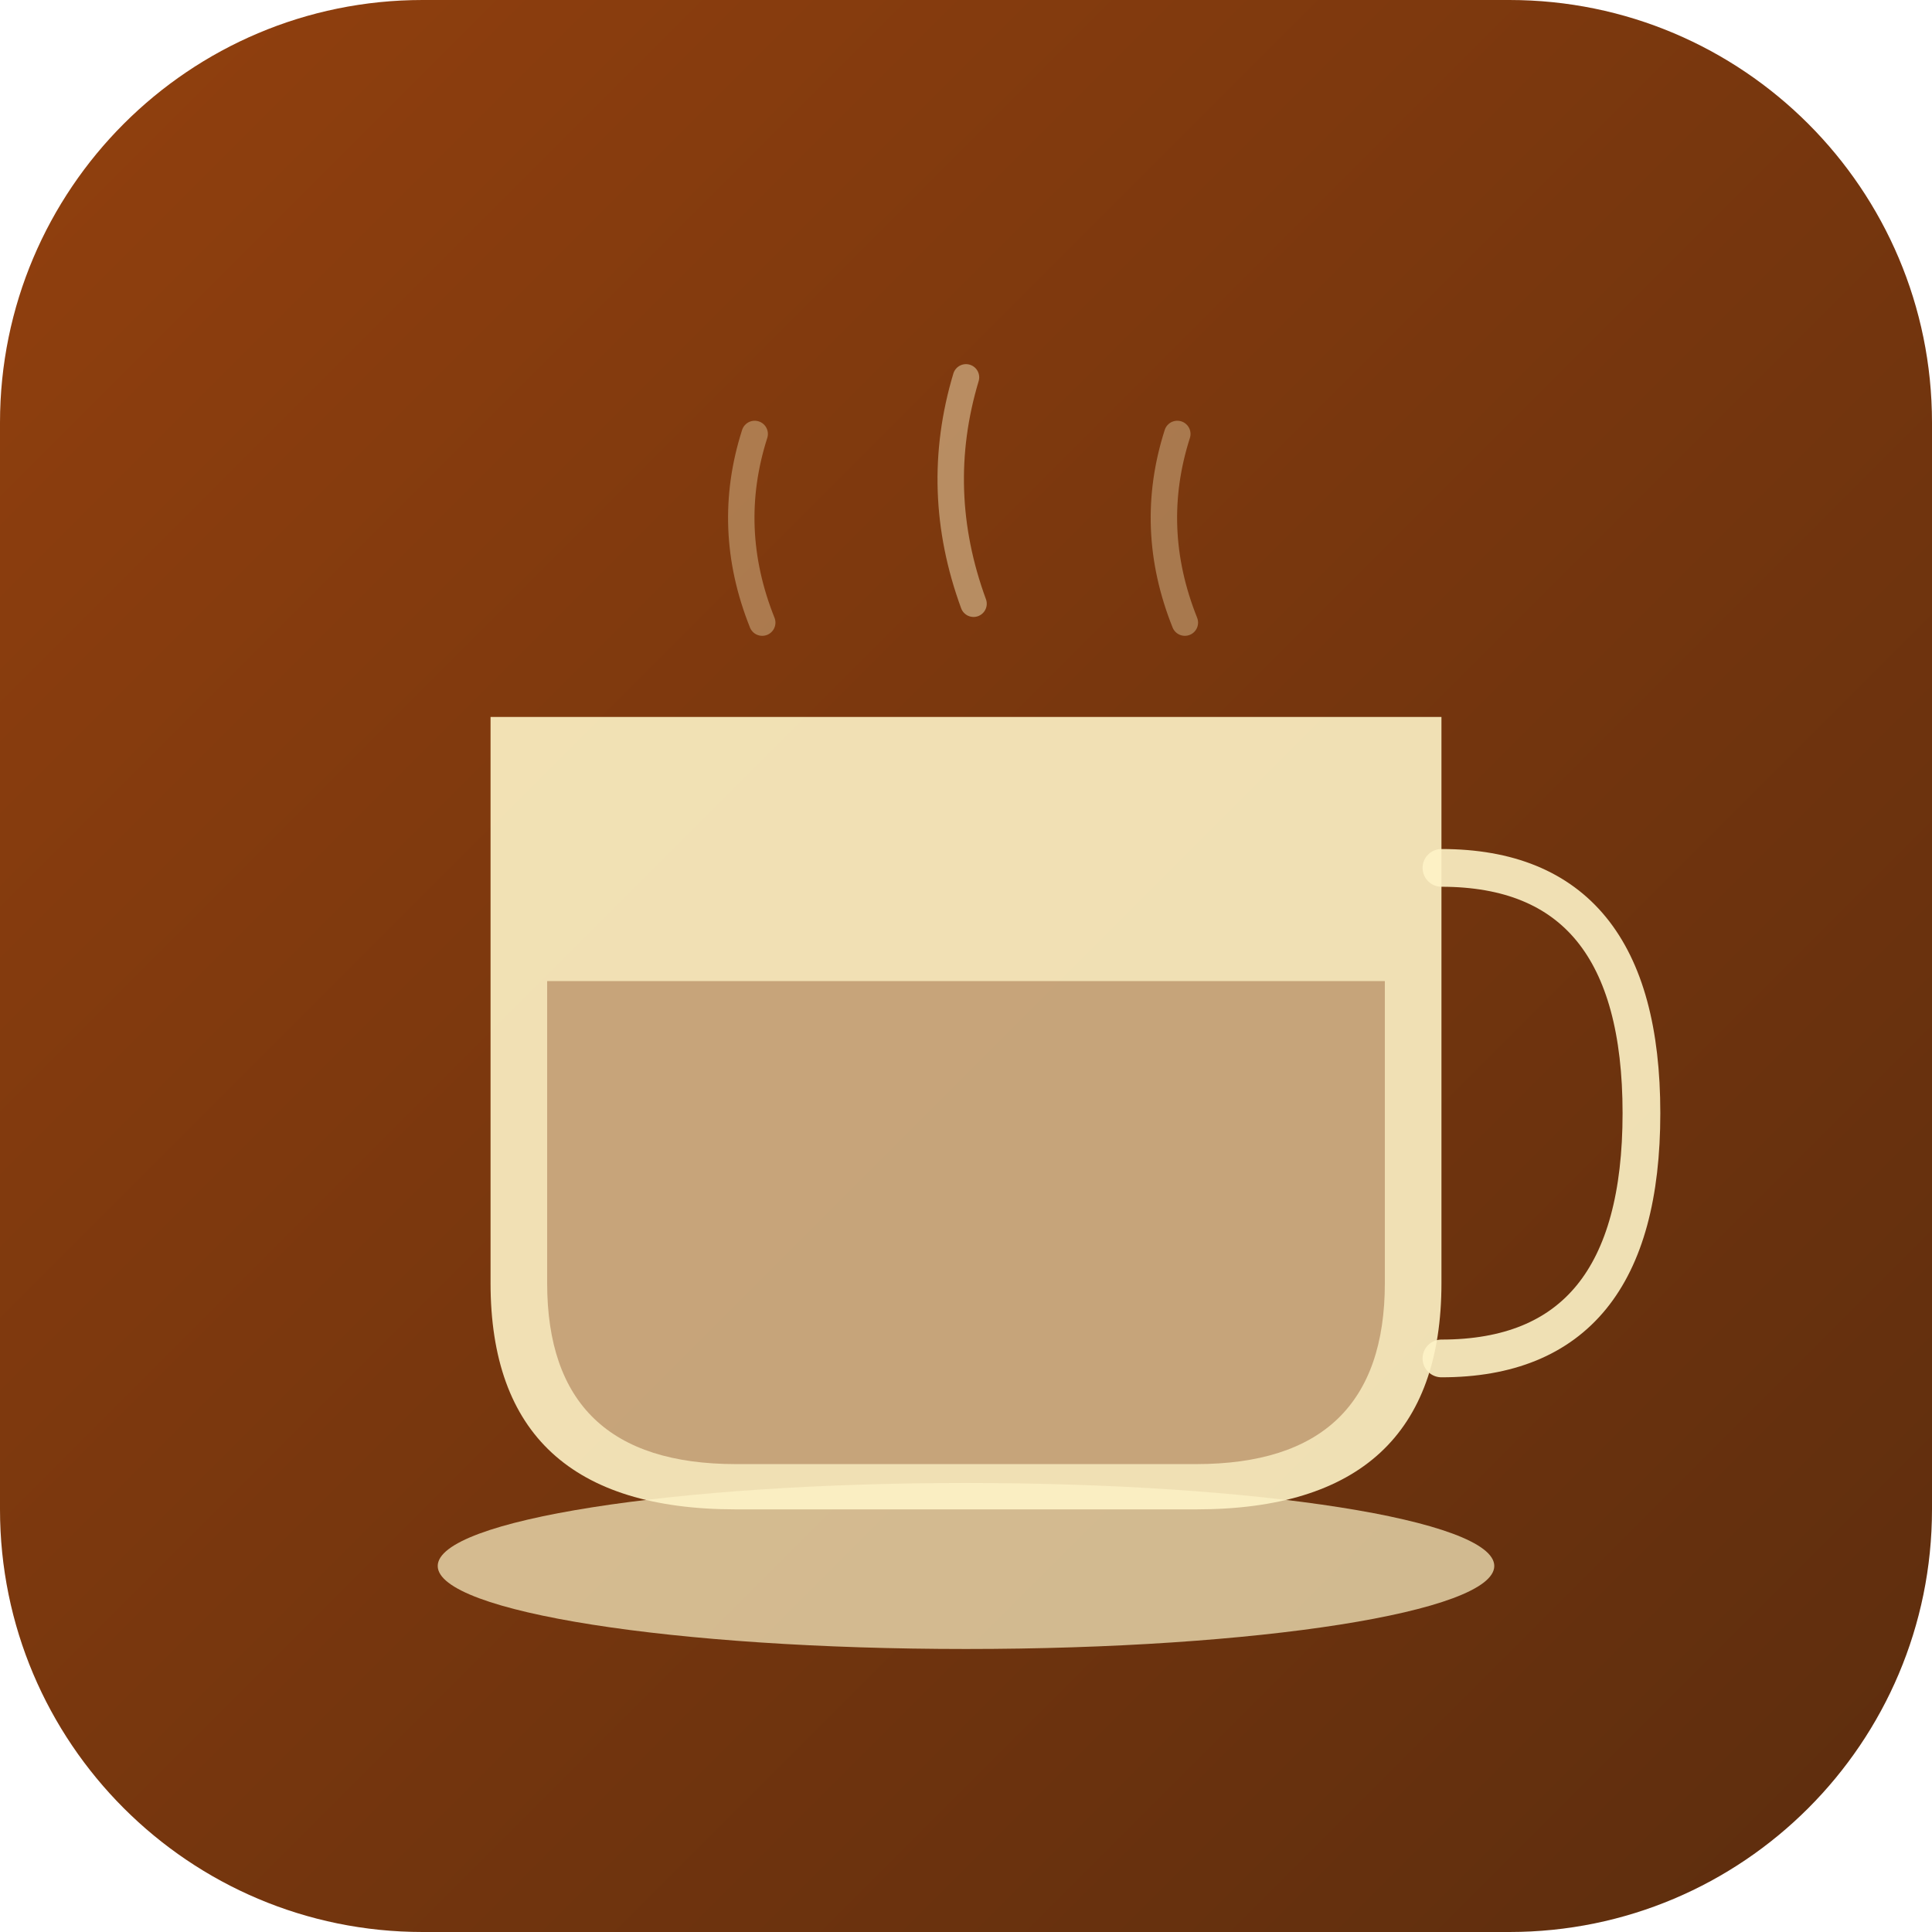
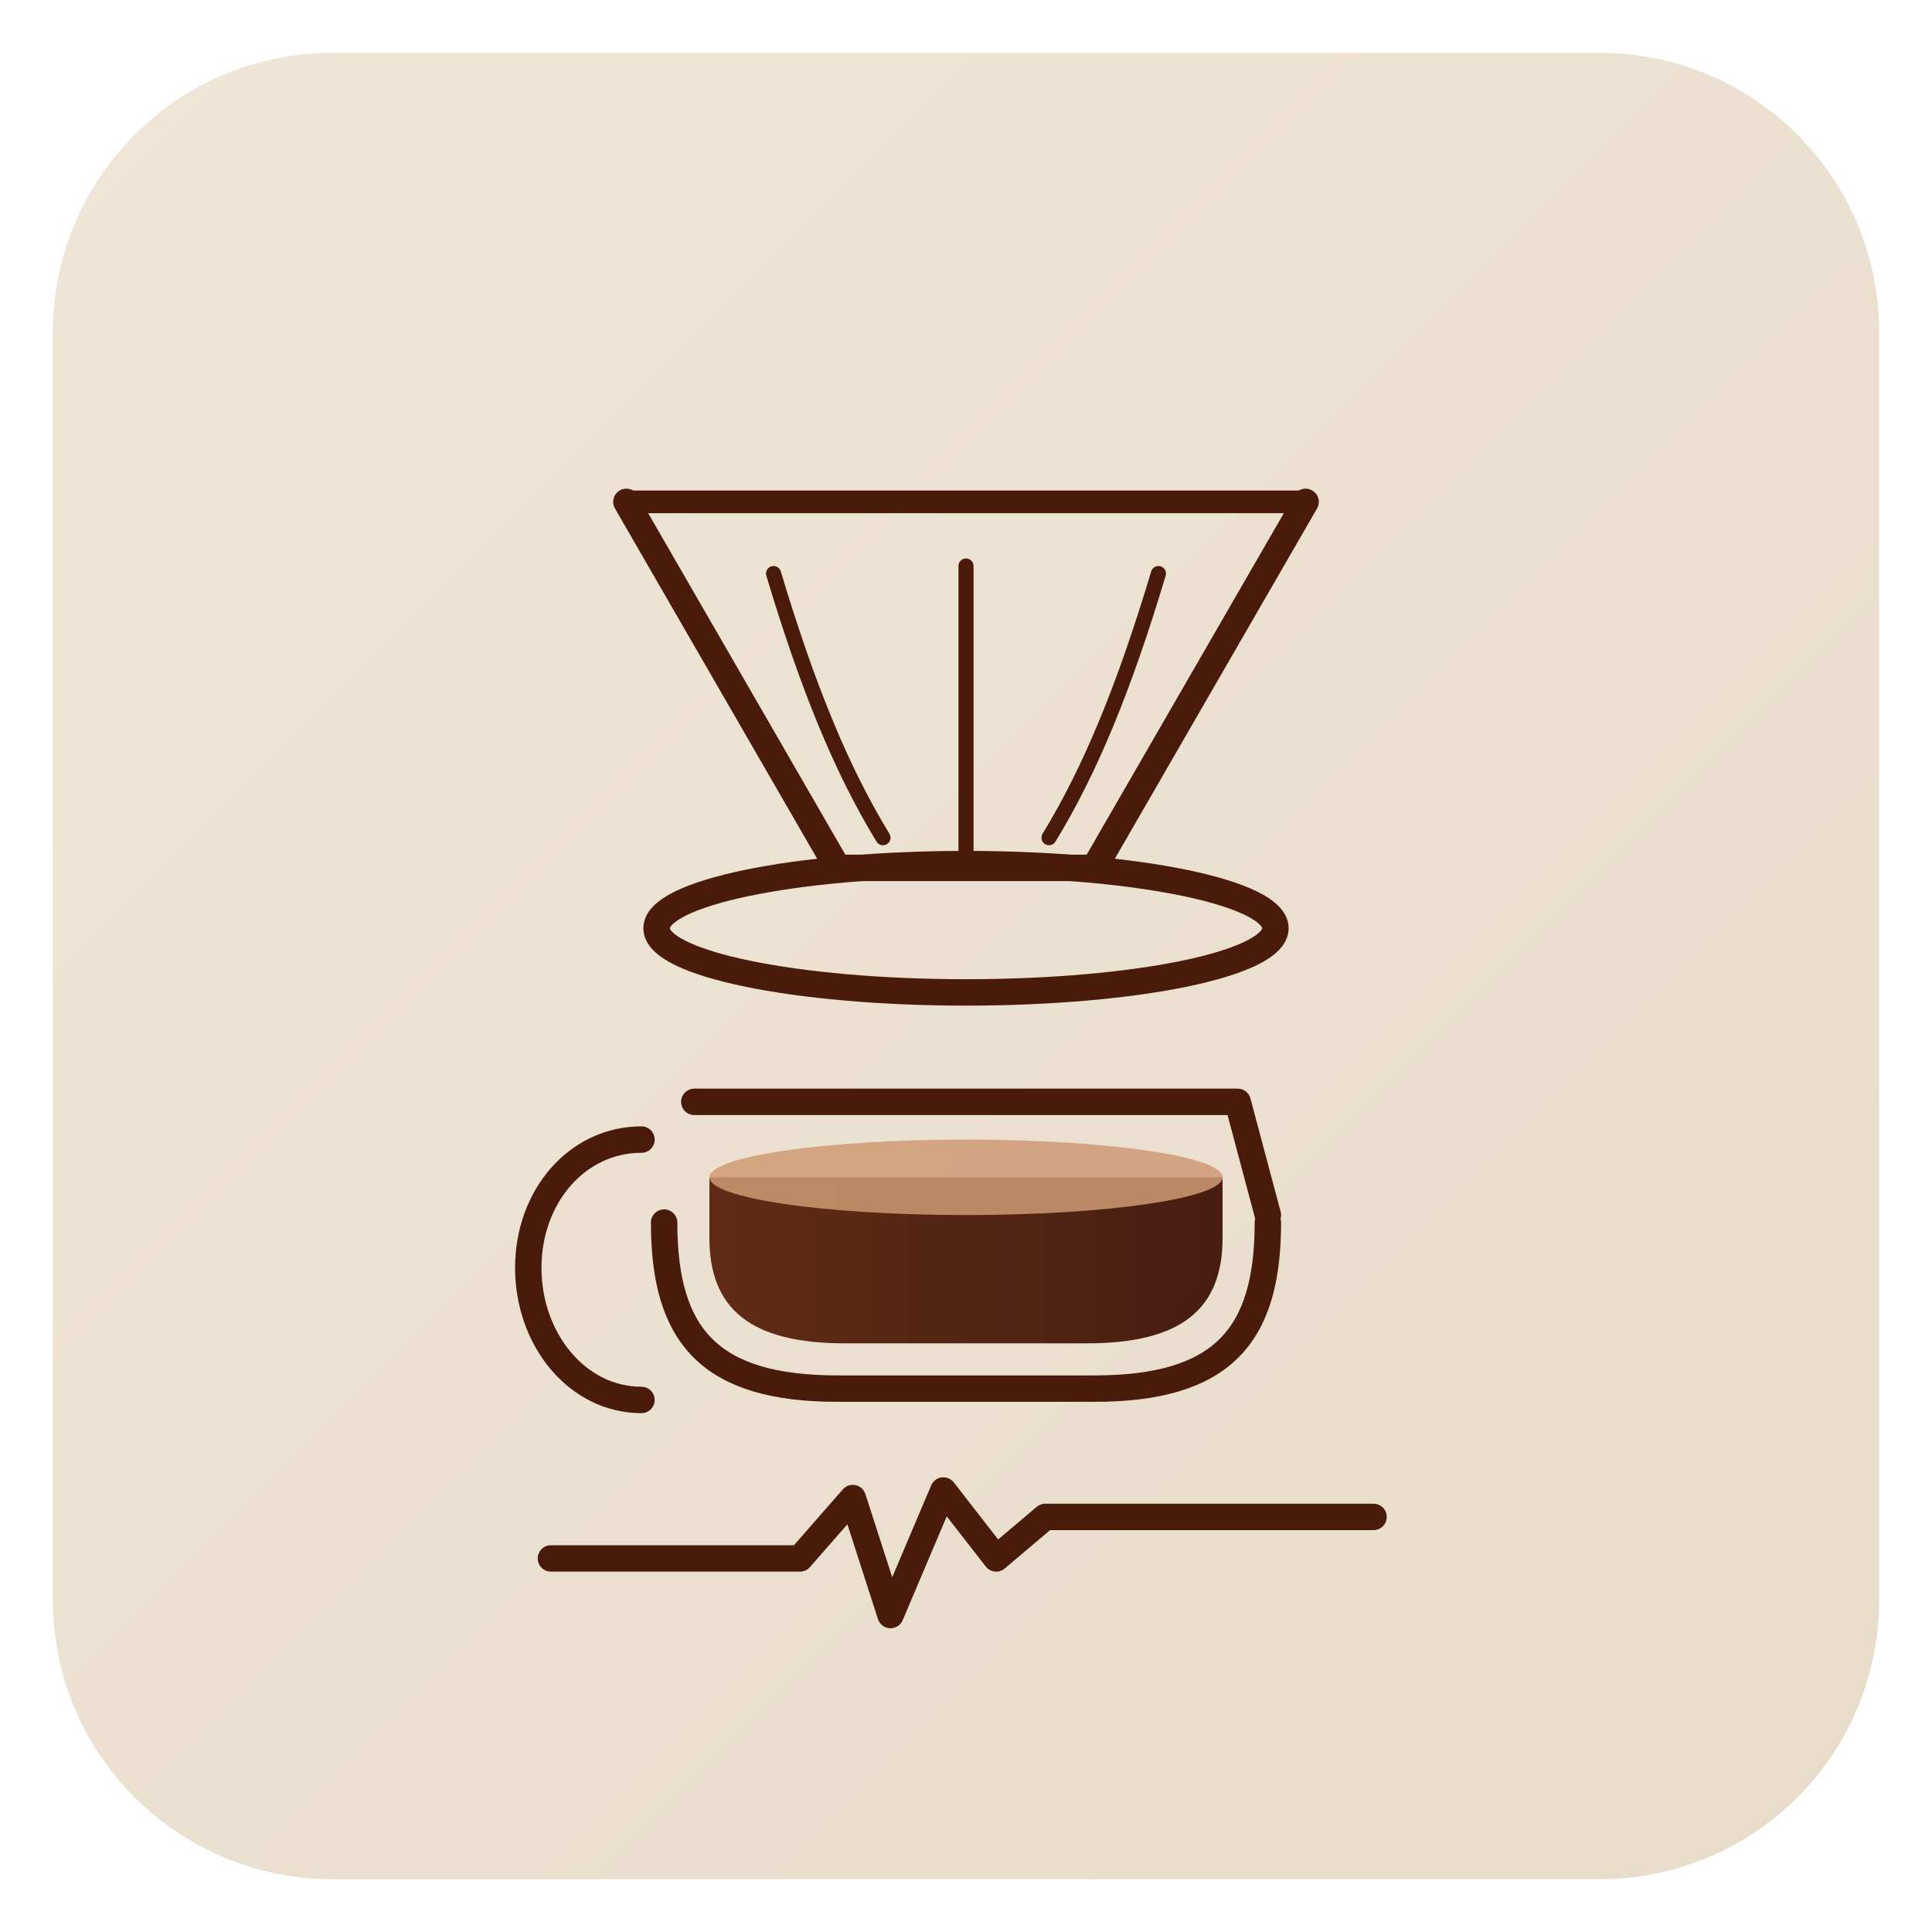
- <svg xmlns="http://www.w3.org/2000/svg" viewBox="0 0 512 512" width="192" height="192">
+ <svg xmlns="http://www.w3.org/2000/svg" viewBox="0 0 512 512">
  <defs>
    <linearGradient id="bg" x1="0" y1="0" x2="1" y2="1">
-       <stop offset="0%" stop-color="#92400e" />
-       <stop offset="100%" stop-color="#5c2d0e" />
+       <stop offset="0%" stop-color="#efe6d8" />
+       <stop offset="100%" stop-color="#e8dcc9" />
+     </linearGradient>
+     <linearGradient id="coffee" x1="0" y1="0" x2="1" y2="0">
+       <stop offset="0%" stop-color="#5a210d" />
+       <stop offset="100%" stop-color="#3f1407" />
    </linearGradient>
  </defs>
-   <rect width="512" height="512" rx="112" fill="url(#bg)" />
-   <path d="M200,115 Q192,140 202,165" fill="none" stroke="#fef3c7" stroke-width="7" stroke-linecap="round" opacity="0.35" />
-   <path d="M256,100 Q247,130 258,160" fill="none" stroke="#fef3c7" stroke-width="7" stroke-linecap="round" opacity="0.45" />
-   <path d="M312,115 Q304,140 314,165" fill="none" stroke="#fef3c7" stroke-width="7" stroke-linecap="round" opacity="0.35" />
-   <path d="M130,190 L130,340 Q130,400 195,400 L317,400 Q382,400 382,340 L382,190 Z" fill="#fef3c7" opacity="0.9" />
-   <path d="M145,260 L367,260 L367,340 Q367,388 317,388 L195,388 Q145,388 145,340 Z" fill="#78350f" opacity="0.35" />
-   <path d="M382,230 Q435,230 435,295 Q435,360 382,360" fill="none" stroke="#fef3c7" stroke-width="10" stroke-linecap="round" opacity="0.9" />
-   <ellipse cx="256" cy="415" rx="140" ry="22" fill="#fef3c7" opacity="0.7" />
+   <rect x="14" y="14" width="484" height="484" rx="74" fill="url(#bg)" />
+   <g stroke="#4a1a0a" fill="none" stroke-linecap="round" stroke-linejoin="round">
+     <path d="M166 133h180" stroke-width="6" />
+     <path d="M166 133l56 97h68l56-97" stroke-width="7" />
+     <path d="M205 152c9 30 18 52 29 70" stroke-width="4" />
+     <path d="M256 150v79" stroke-width="4" />
+     <path d="M307 152c-9 30-18 52-29 70" stroke-width="4" />
+     <ellipse cx="256" cy="246" rx="82" ry="17" stroke-width="7" />
+     <path d="M184 292h144l8 30" stroke-width="7" />
+     <path d="M176 324c0 30 12 44 46 44h68c34 0 46-14 46-44" stroke-width="7" />
+     <path d="M170 302c-17 0-30 15-30 34s13 35 30 35" stroke-width="7" />
+     <path d="M146 413h66l14-16 10 31 14-33 14 18 13-11h87" stroke-width="7" />
+   </g>
+   <path d="M188 312h136v16c0 19-11 28-36 28h-64c-25 0-36-9-36-28z" fill="url(#coffee)" opacity="0.95" />
+   <ellipse cx="256" cy="312" rx="68" ry="10" fill="#cf9a73" opacity="0.85" />
</svg>
